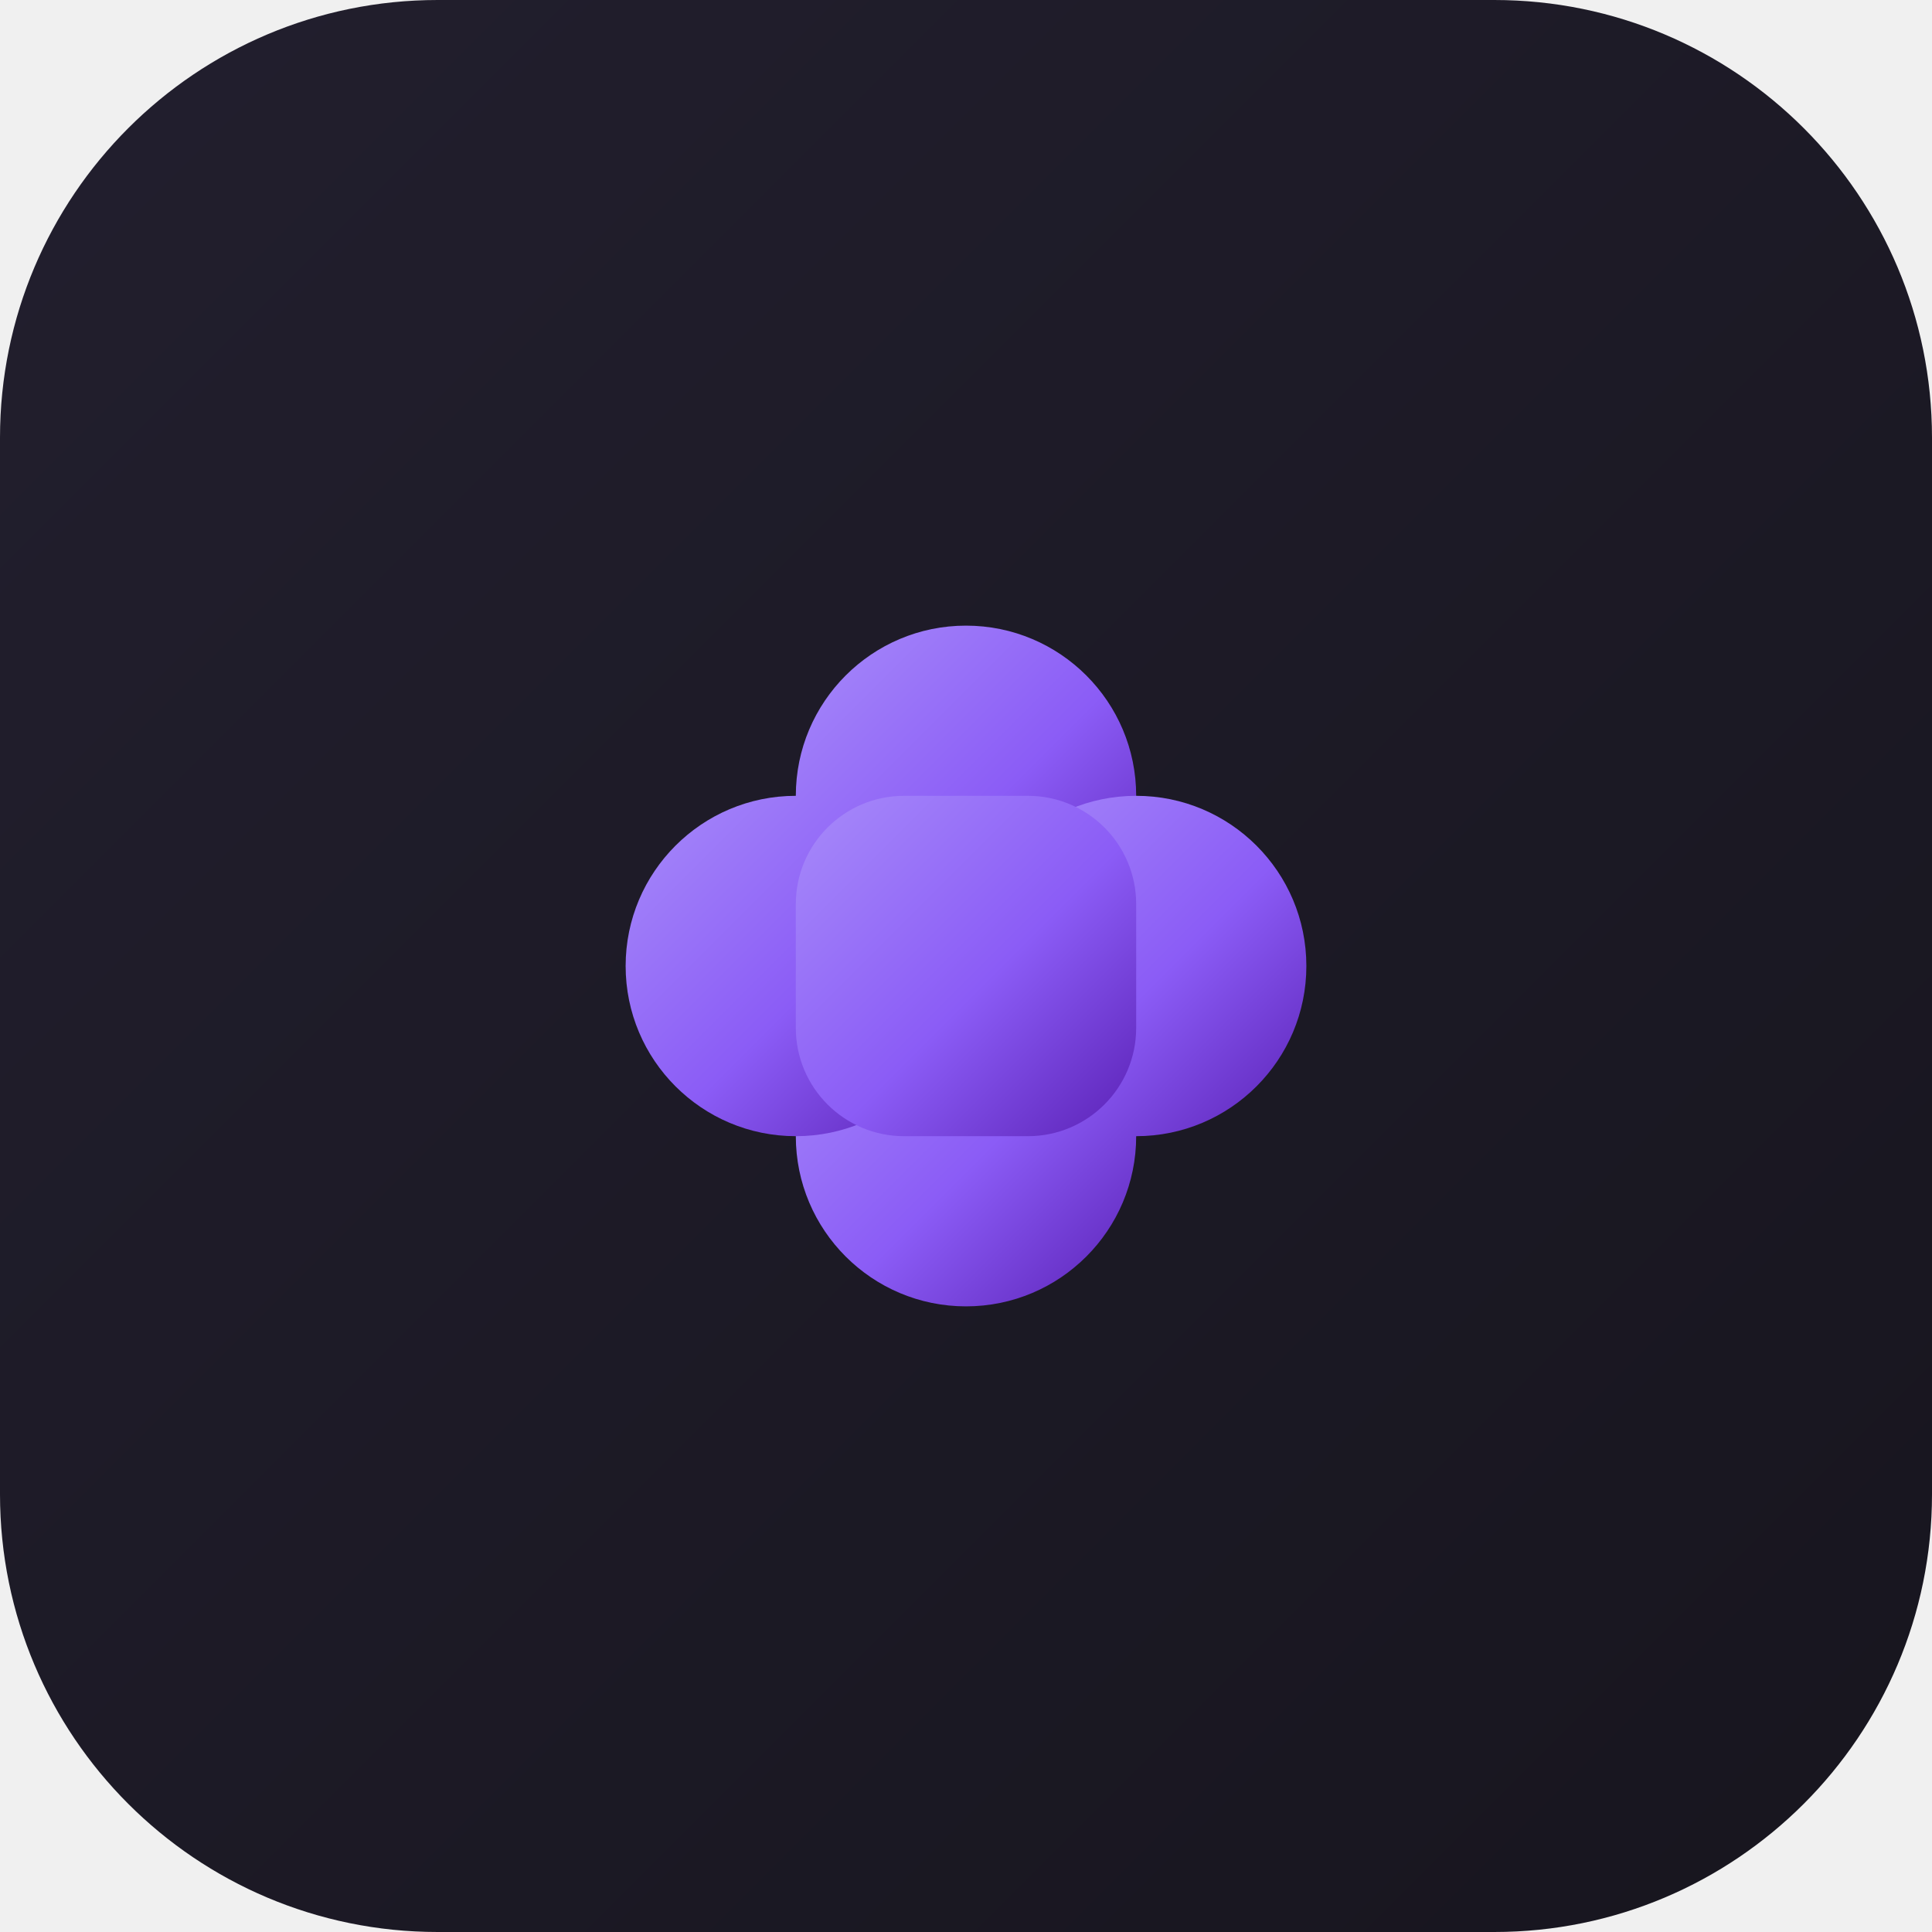
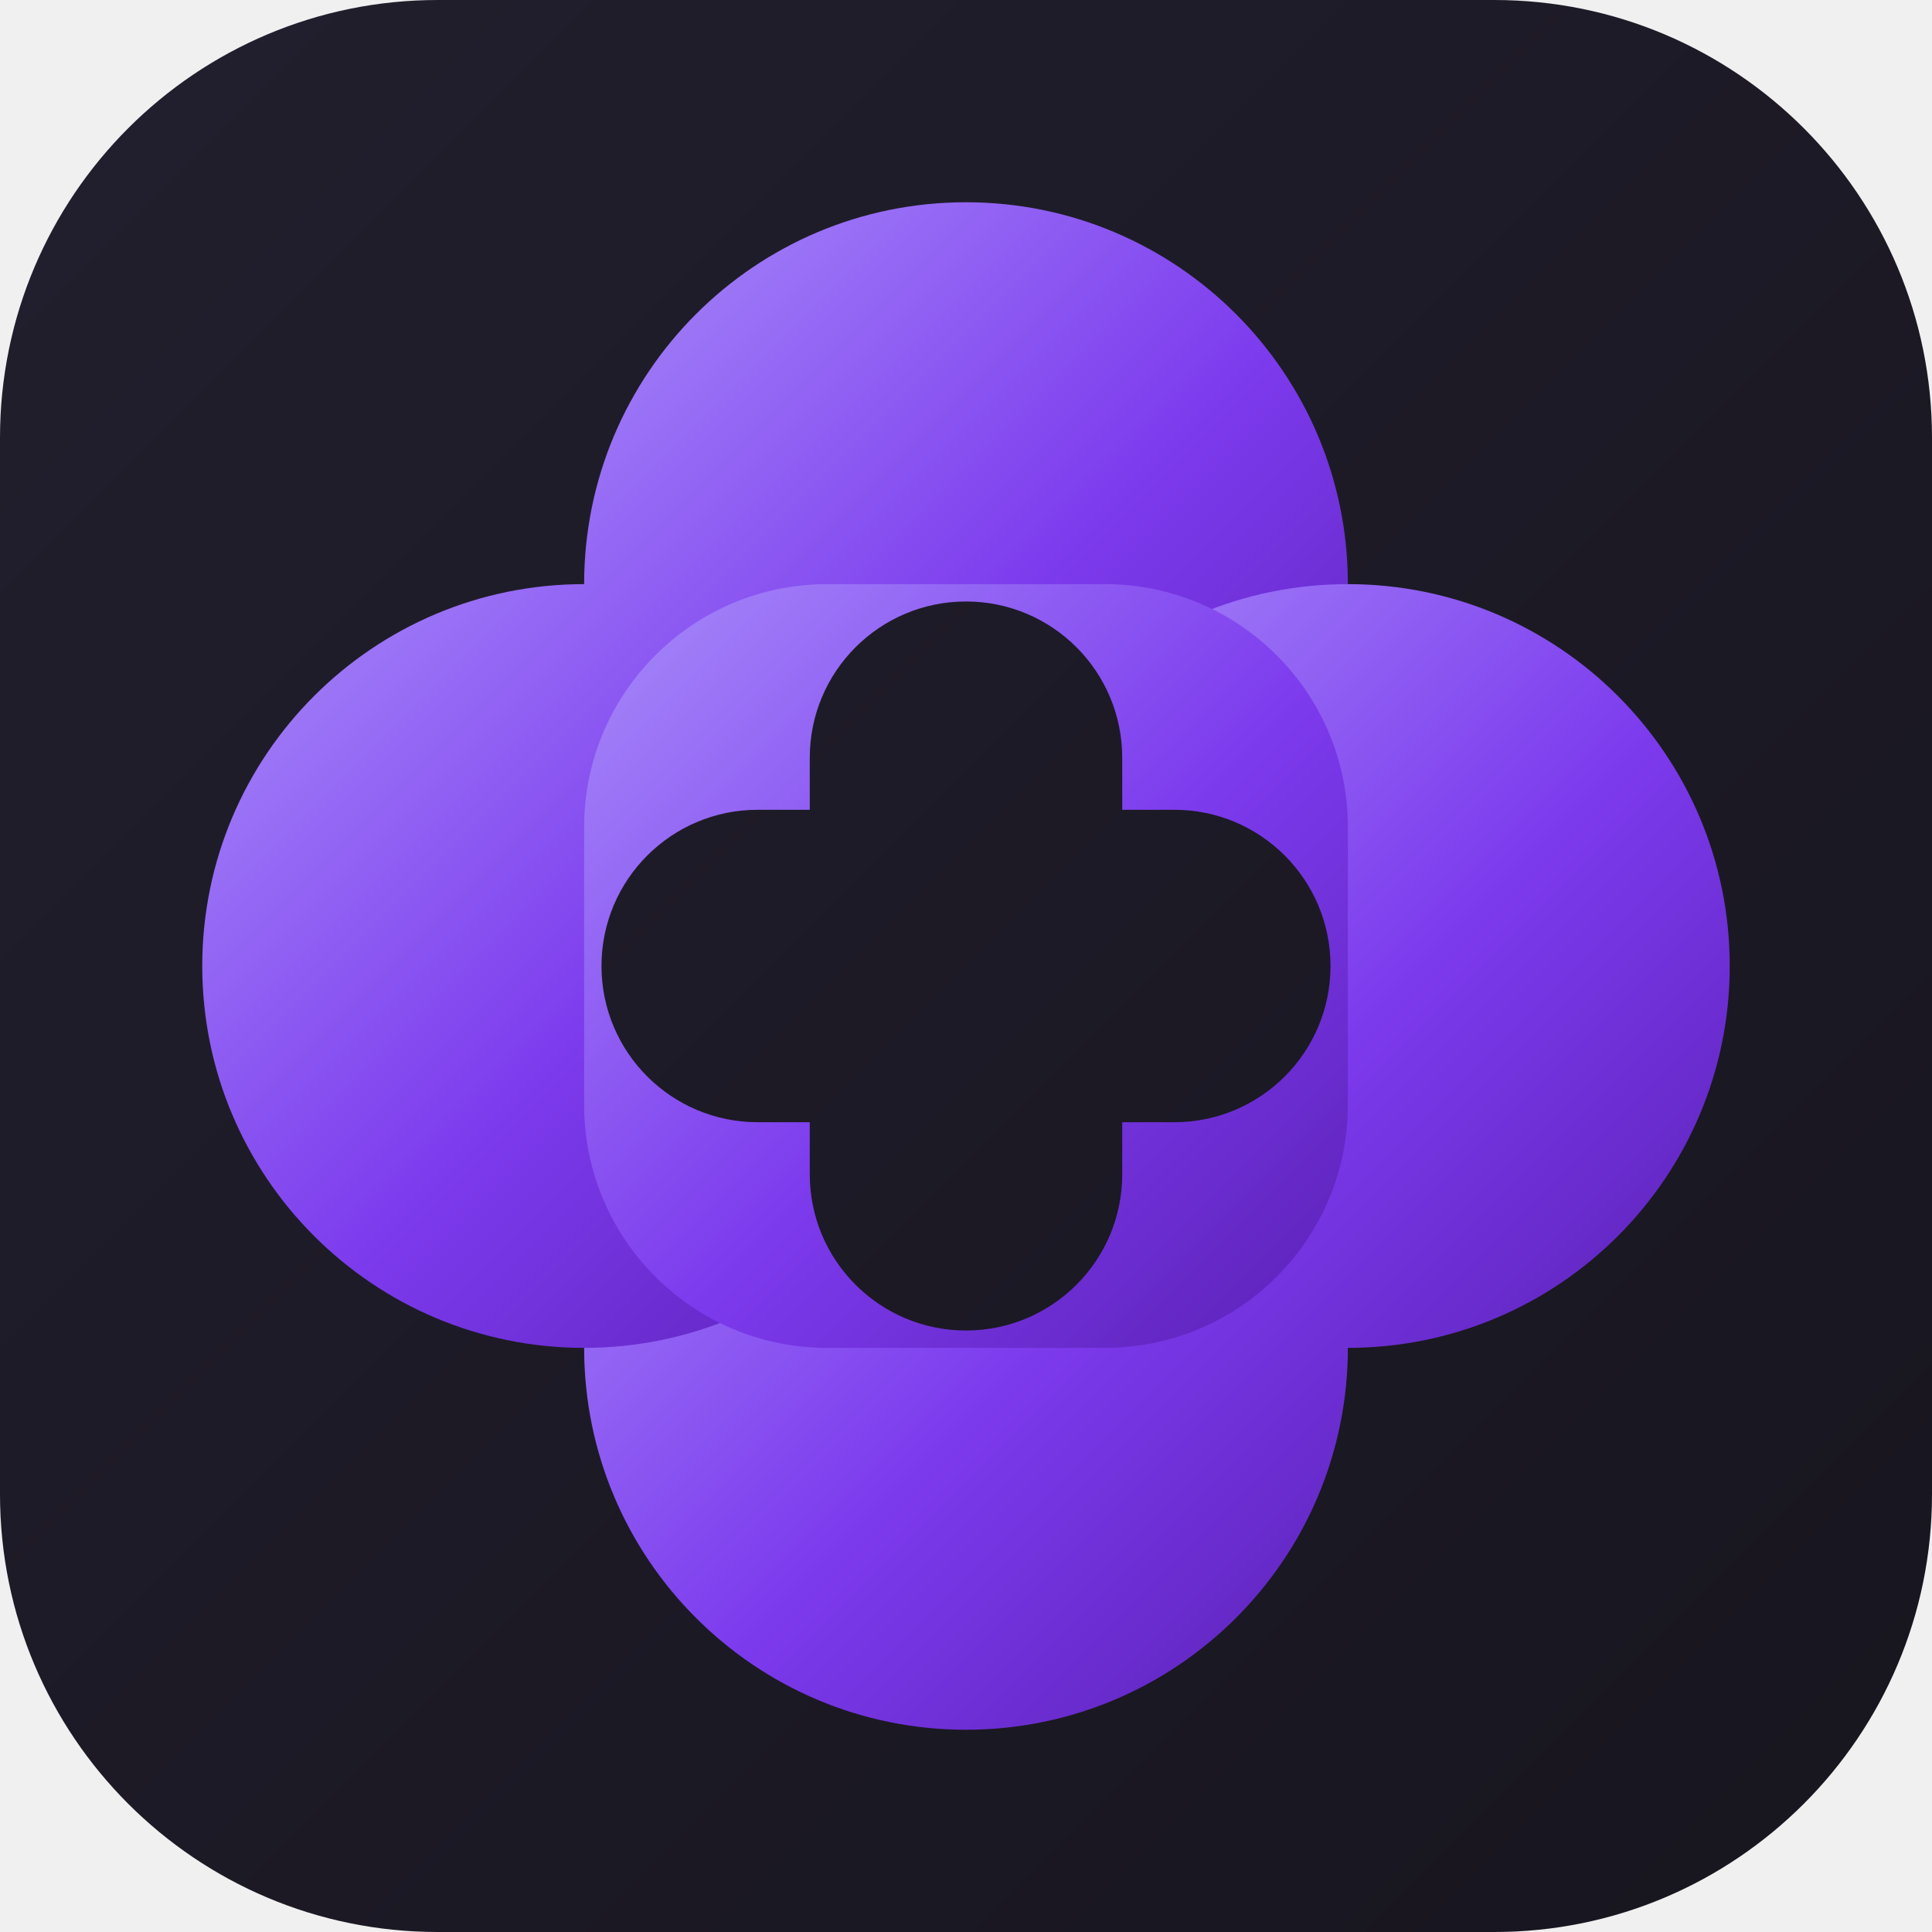
<svg xmlns="http://www.w3.org/2000/svg" width="512" height="512" viewBox="0 0 512 512">
  <defs>
    <linearGradient id="tile" x1="0" y1="0" x2="1" y2="1">
      <stop offset="0" stop-color="#221F2E" />
      <stop offset="1" stop-color="#17151E" />
    </linearGradient>
    <linearGradient id="mark" x1="0" y1="0" x2="1" y2="1">
      <stop offset="0" stop-color="#a78bfa" />
-       <stop offset="0.55" stop-color="#8b5cf6" />
+       <stop offset="0.55" stop-color="#7c3aed" />
      <stop offset="1" stop-color="#5b21b6" />
    </linearGradient>
    <mask id="plus">
-       <rect width="512" height="512" fill="white" />
-       <rect x="222" y="150" width="68" height="212" rx="34" fill="black" />
-       <rect x="150" y="222" width="212" height="68" rx="34" fill="black" />
+       <rect width="100" height="100" fill="white" />
+       <rect x="41" y="29" width="18" height="42" rx="9" fill="black" />
+       <rect x="29" y="41" width="42" height="18" rx="9" fill="black" />
    </mask>
  </defs>
  <rect x="0" y="0" width="512" height="512" rx="116" fill="url(#tile)" />
-   <g mask="url(#plus)" fill="url(#mark)" transform="translate(256 256) scale(2.05) translate(-50 -50)">
-     <circle cx="50" cy="28" r="22" />
-     <circle cx="50" cy="72" r="22" />
-     <circle cx="28" cy="50" r="22" />
-     <circle cx="72" cy="50" r="22" />
-     <rect x="28" y="28" width="44" height="44" rx="14" />
+   <g transform="translate(256 256) scale(4.6) translate(-50 -50)">
+     <g mask="url(#plus)" fill="url(#mark)">
+       <circle cx="50" cy="28" r="22" />
+       <circle cx="50" cy="72" r="22" />
+       <circle cx="28" cy="50" r="22" />
+       <circle cx="72" cy="50" r="22" />
+       <rect x="28" y="28" width="44" height="44" rx="14" />
+     </g>
  </g>
</svg>
